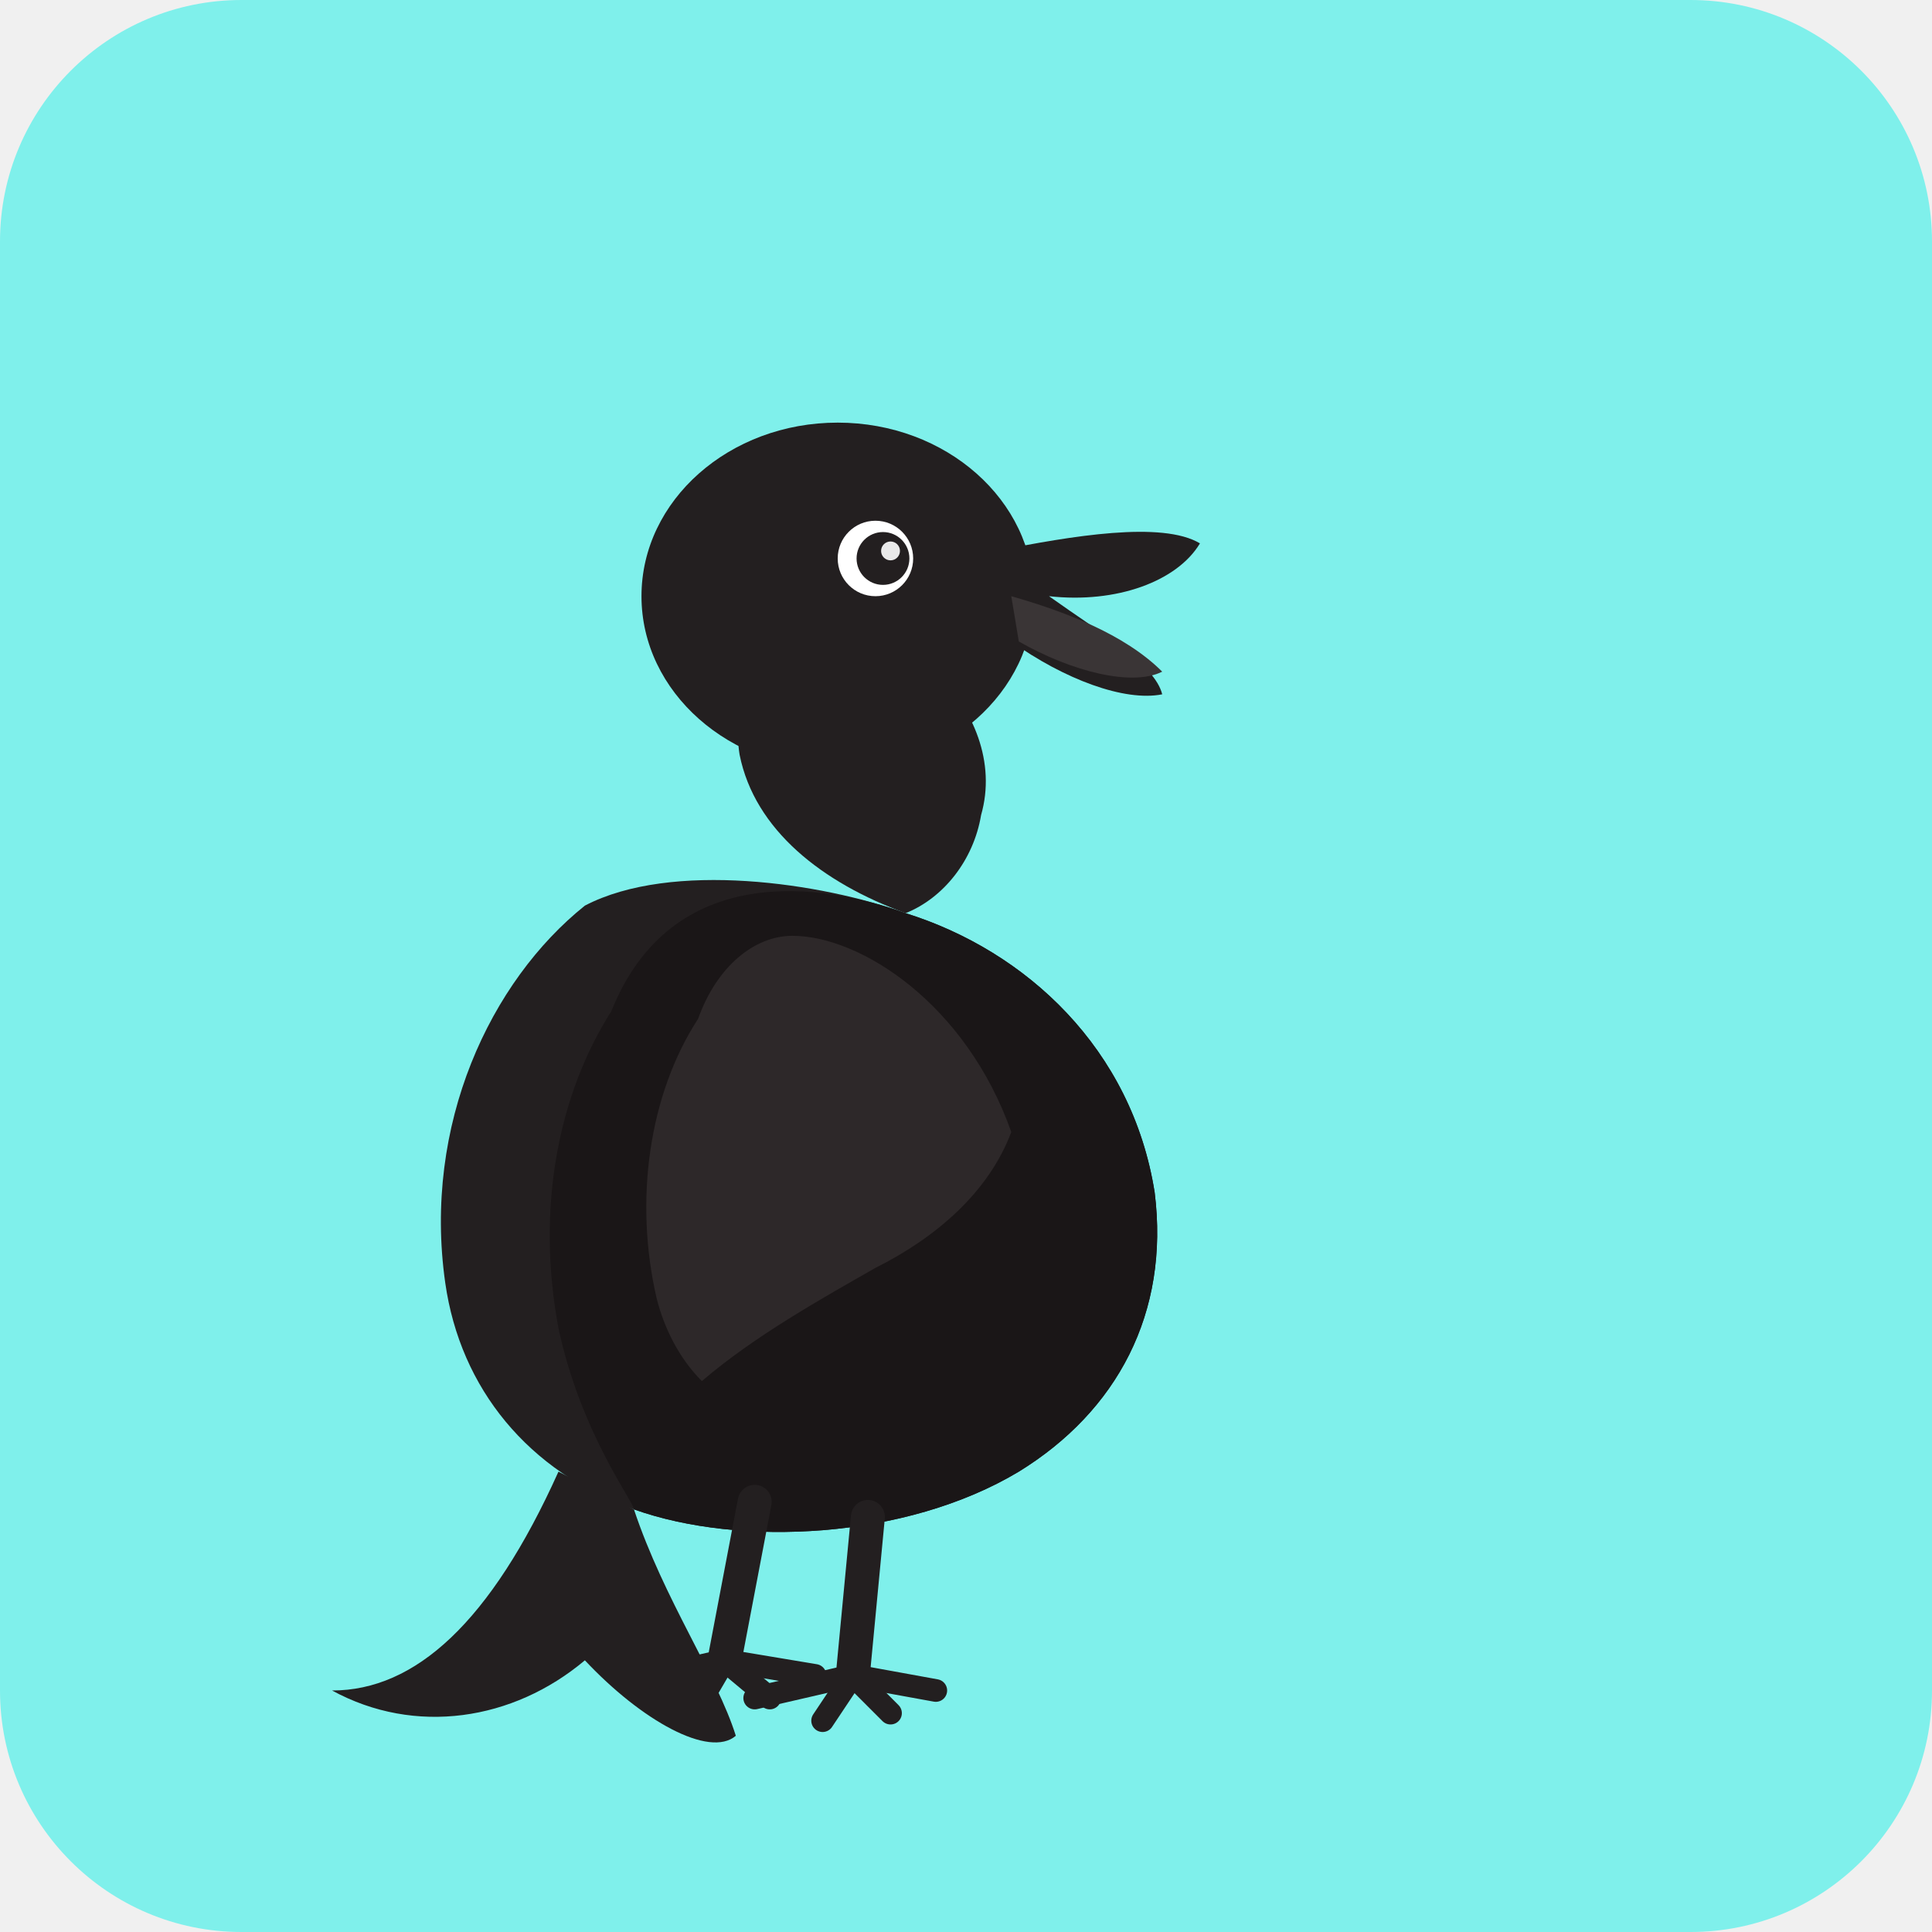
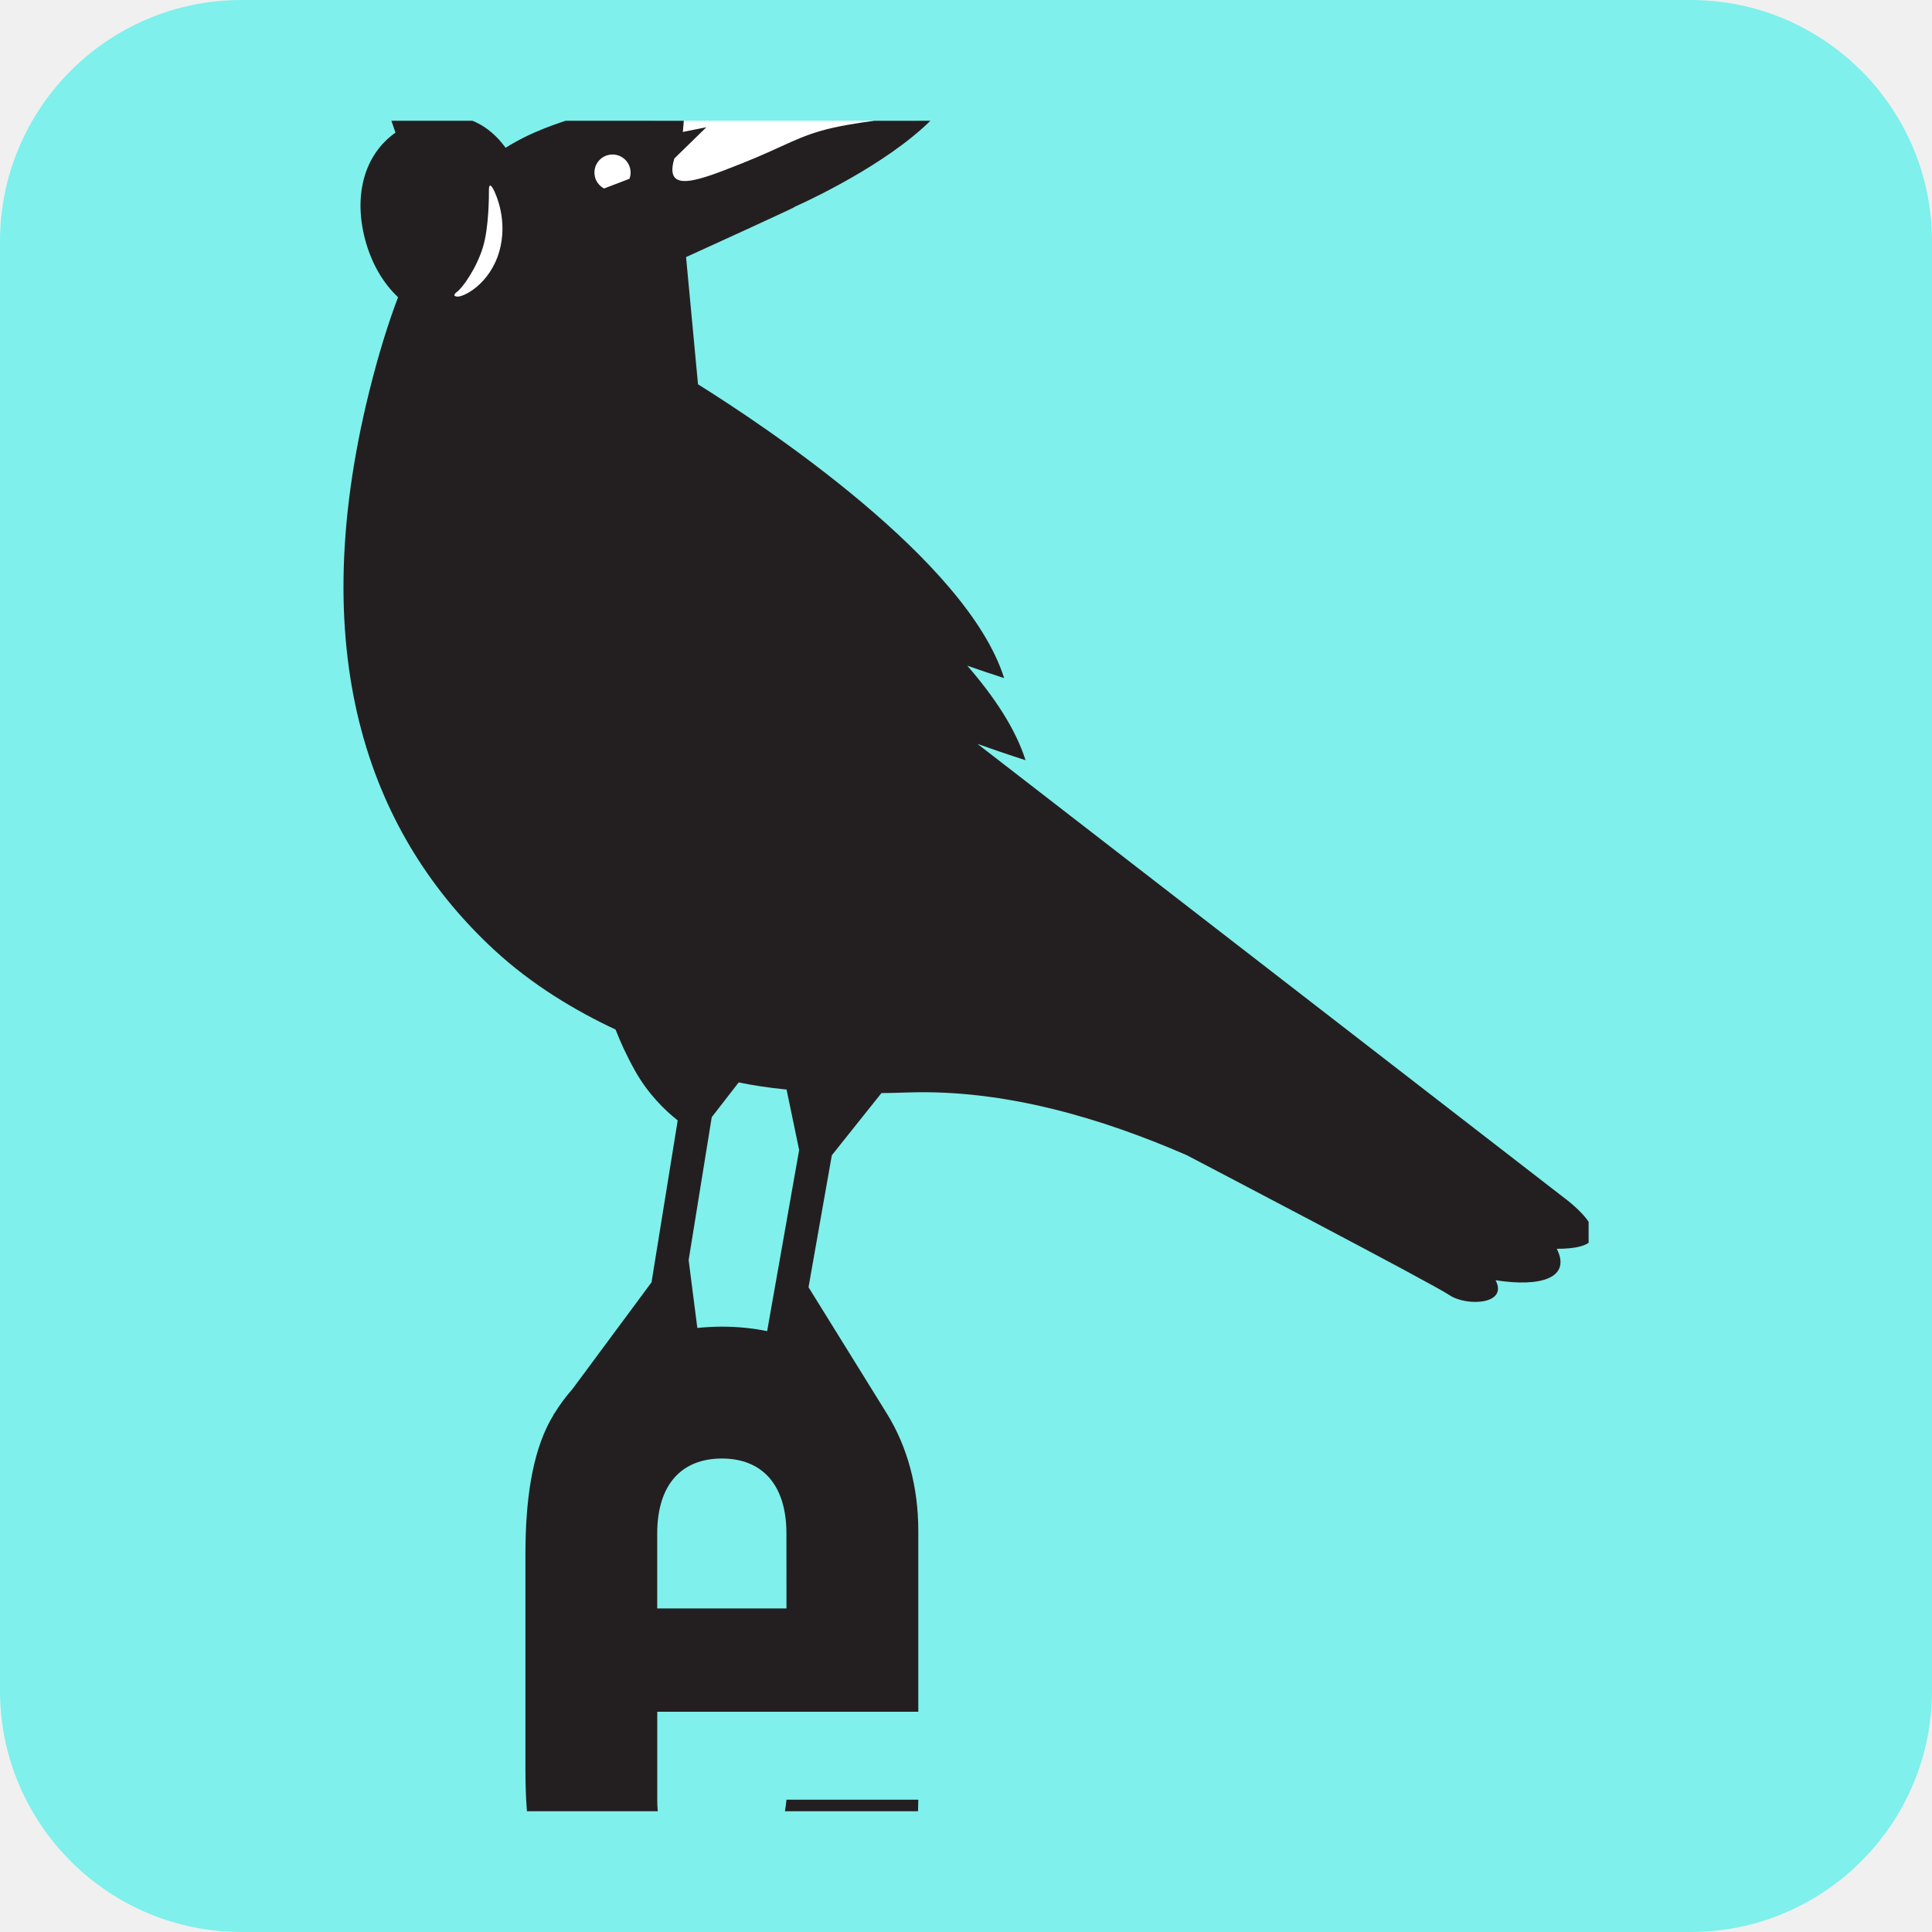
<svg xmlns="http://www.w3.org/2000/svg" viewBox="0 0 512 512" width="512" height="512">
  <rect width="512" height="512" fill="#7ff0eb" rx="64" />
-   <path d="M148,390 C130,430 110,448 88,448 C110,460 136,456 155,440 C170,456 188,466 195,460 C190,444 176,424 168,400 Z" fill="#231f20" />
-   <path d="M155,240 C130,260 112,298 118,340 C122,368 140,390 168,400 C196,410 240,408 270,390 C296,374 310,348 306,316 C300,278 272,252 240,242 C218,234 178,228 155,240 Z" fill="#231f20" />
-   <path d="M162,268 C148,290 142,320 148,352 C154,380 168,398 168,400 C196,410 240,408 270,390 C296,374 310,348 306,316 C300,278 272,252 240,242 C218,234 178,228 162,268 Z" fill="#1a1617" />
-   <path d="M185,270 C172,290 168,318 174,344 C176,352 180,360 186,366 C200,354 218,344 232,336 C248,328 262,316 268,300 C256,266 228,248 210,248 C200,248 190,256 185,270 Z" fill="#2d2829" />
-   <path d="M240,242 C218,234 200,220 196,200 C194,188 200,176 212,170 C224,164 238,168 248,178 C258,188 264,202 260,216 C258,228 250,238 240,242 Z" fill="#231f20" />
-   <ellipse cx="222" cy="158" rx="52" ry="46" fill="#231f20" />
-   <path d="M264,146 C284,142 308,138 318,144 C312,154 296,160 278,158 C292,168 306,176 308,184 C298,186 282,180 268,170 C262,164 260,154 264,146 Z" fill="#231f20" />
-   <path d="M268,158 C282,162 298,168 308,178 C300,182 284,178 270,170 Z" fill="#3a3536" />
-   <circle cx="232" cy="148" r="10" fill="white" />
-   <circle cx="234" cy="148" r="7" fill="#231f20" />
-   <circle cx="236" cy="146" r="2.5" fill="white" opacity="0.9" />
-   <line x1="200" y1="398" x2="192" y2="440" stroke="#231f20" stroke-width="9" stroke-linecap="round" />
-   <line x1="230" y1="402" x2="226" y2="444" stroke="#231f20" stroke-width="9" stroke-linecap="round" />
-   <line x1="192" y1="440" x2="166" y2="446" stroke="#231f20" stroke-width="6" stroke-linecap="round" />
-   <line x1="192" y1="440" x2="185" y2="452" stroke="#231f20" stroke-width="6" stroke-linecap="round" />
-   <line x1="192" y1="440" x2="204" y2="450" stroke="#231f20" stroke-width="6" stroke-linecap="round" />
-   <line x1="192" y1="440" x2="216" y2="444" stroke="#231f20" stroke-width="6" stroke-linecap="round" />
-   <line x1="226" y1="444" x2="200" y2="450" stroke="#231f20" stroke-width="6" stroke-linecap="round" />
-   <line x1="226" y1="444" x2="218" y2="456" stroke="#231f20" stroke-width="6" stroke-linecap="round" />
-   <line x1="226" y1="444" x2="236" y2="454" stroke="#231f20" stroke-width="6" stroke-linecap="round" />
-   <line x1="226" y1="444" x2="248" y2="448" stroke="#231f20" stroke-width="6" stroke-linecap="round" />
+   <svg x="91" y="32" width="330" height="448" viewBox="127 14 119 162">
+     <g transform="matrix(1.25 0 0 -1.25 0 219.37)">
+       <g transform="scale(0.049946)">
+         <path data-source-path="path14" d="m2147.6 2938.9 21.22 246.51 181.2 57.13 195.9 57.14 253.03 48.97 124.07-50.61-32.65-32.64-427.71-208.96-315.06-117.54" fill="#fff" />
+         <path data-source-path="path16" fill="#231f20" d="m2682 1431.6c-21.82 4.46-45.01 6.9-69.45 6.9-12.9 0-25.42-0.8-37.72-1.99l-13.33 104.14 35.46 219.4 41.37 53.34c20.2-4.22 44.43-8.06 73.49-10.96l5.82-28 13.48-64.79zm29.67-425.64h-198.4v115c0 75.41 37.63 115.13 99.2 115.13 61.47 0 99.12-39.72 99.12-115.13zm-172.17 2225.3 0.16 0.37 49.03 47.88-36.07-7.22 1.85 21.83s212.05 45.72 246.27 43.34c34.2-2.31 115.3-40.39 115.3-40.39s-78.56-6.38-131.78-18.12c-53.2-11.81-74.52-28.54-139.82-54.44-65.36-25.86-121.57-49.08-104.94 6.75zm-68.86-30.86-38.98-14.91c-7.99 4.33-13.88 12.29-14.61 21.91-0.14 1.05-0.14 1.87-0.14 2.57 0 14.16 10.8 26.28 25.18 27.54 0.97 0.15 1.87 0.15 2.61 0.15 14.08 0 26.31-10.81 27.59-25.27 0-0.85 0.13-1.71 0.13-2.53 0-3.32-0.66-6.48-1.78-9.46zm-190.1 47.6c-25.13 34.51-60.6 53.96-106.74 47.44-1.57 4.44-3.06 8.91-4.55 13.31-15.28 45.01-26.68 91.45-26.3 114.55-0.08 3.65 0.22 6.56 0.59 8.35 0.3 1.86 0.53 2.23 0.45 2.27 0.98 1.83 2.46 4.36 11.03 7.76 8.2 3.09 21.91 5.28 38.31 5.21 48.09 0.3 117.01-17.81 155.7-35.03 10.5-4.62 18.78-12.56 26.52-25.31 11.49-18.85 19.01-47.62 23.78-75.12 0.84-4.48 1.5-8.72 2.16-13.12-42.41-12.34-82.8-26.42-120.95-50.31zm-9.85-159.8c-14.76-49.86-54.84-69.54-64.39-68.63-9.54 0.85-0.46 7.18-0.46 7.18 9.04 6.49 30.19 36.82 39.8 68.28 9.61 31.41 9.33 81.57 9.33 88.5 0 5.63 1.34 10.54 6.41 1.42 4.83-8.72 23.09-49.53 9.31-96.75zm1635.2-1452.4-901.09 697.21c22.36-7.98 46.8-16.39 73.78-25.04-14.98 47.56-47.63 96.96-89.36 145.04 17.59-6.15 36.29-12.52 56.51-19.01-56.88 180.74-367.6 387.04-469.86 450.92l-18.34 195.28c25.57 11.63 185.36 84.44 165.02 76.39 38.53 17.29 162.48 77.33 224.49 148.1-113.88 51.05-144.29 59.99-192.52 50.68-44.94-8.64-197.89-35.37-219.27-39.09-1.86 1.6-19.23 15.16-57.98 3.61-3.66-1.12-7.32-2.12-10.89-3.16-3.65 21.9-8.8 46.99-17.8 71.54-12.23 32.84-33.33 67.57-72.68 84.93-47.93 20.72-119.71 40.36-182.53 40.66-21.54-0.04-42.26-2.27-61.64-9.43-19.15-6.93-38.46-20.57-48.45-42.41-6.03-13.22-7.15-25.79-7.23-38.68 0.45-43.52 16.92-99.16 35.47-152.12-48.66-34.32-64.22-97.04-46.79-163.34 9.46-35.99 27.05-67.11 50.76-89.25-15.59-41.1-30.26-88.5-44.05-143.89-103.53-416.89 7.53-687.4 191.1-857.52 58.88-54.56 126.17-94.35 186.77-122.67 6.86-17.68 16.33-38.92 29.6-62.7 19.81-35.62 45.67-60.84 65.8-76.83l-40.17-248.45-121.41-163.89c-10.06-11.41-19.15-23.58-27.14-36.58l-2.38-3.23 0.6 0.16c-1.87-3.13-3.81-6.19-5.52-9.36-27.8-51.62-37.71-123-37.71-204.31v-331.33c0-81.289 9.91-152.79 37.71-204.36 47.55-87.281 140.79-144.82 263.85-144.82 93.15 0 166.57 33.75 220.17 89.301 51.57 53.59 81.3 130.95 81.3 214.26h-202.35c-3.94-43.684-21.83-101.22-99.12-101.22-61.57 0-99.2 35.73-99.2 99.223v136.94h400.67v277.75c0 67.46-16.84 129.1-47.98 179.51l-120.53 194.38 35.77 202.53 38.7 48.57 37.47 46.91c12.82 0.15 26.09 0.46 40.03 0.93 149.82 5.14 298.94-39.9 428.34-96.12 10.06-5.29 377.79-197.45 403.27-214.81 25.81-17.6 90.73-15.16 71.05 22.75 70.2-11.06 116.35 3.92 93.9 48.24 119.11-0.25 11.86 77.83 11.86 77.83" />
+       </g>
+     </g>
+   </svg>
</svg>
